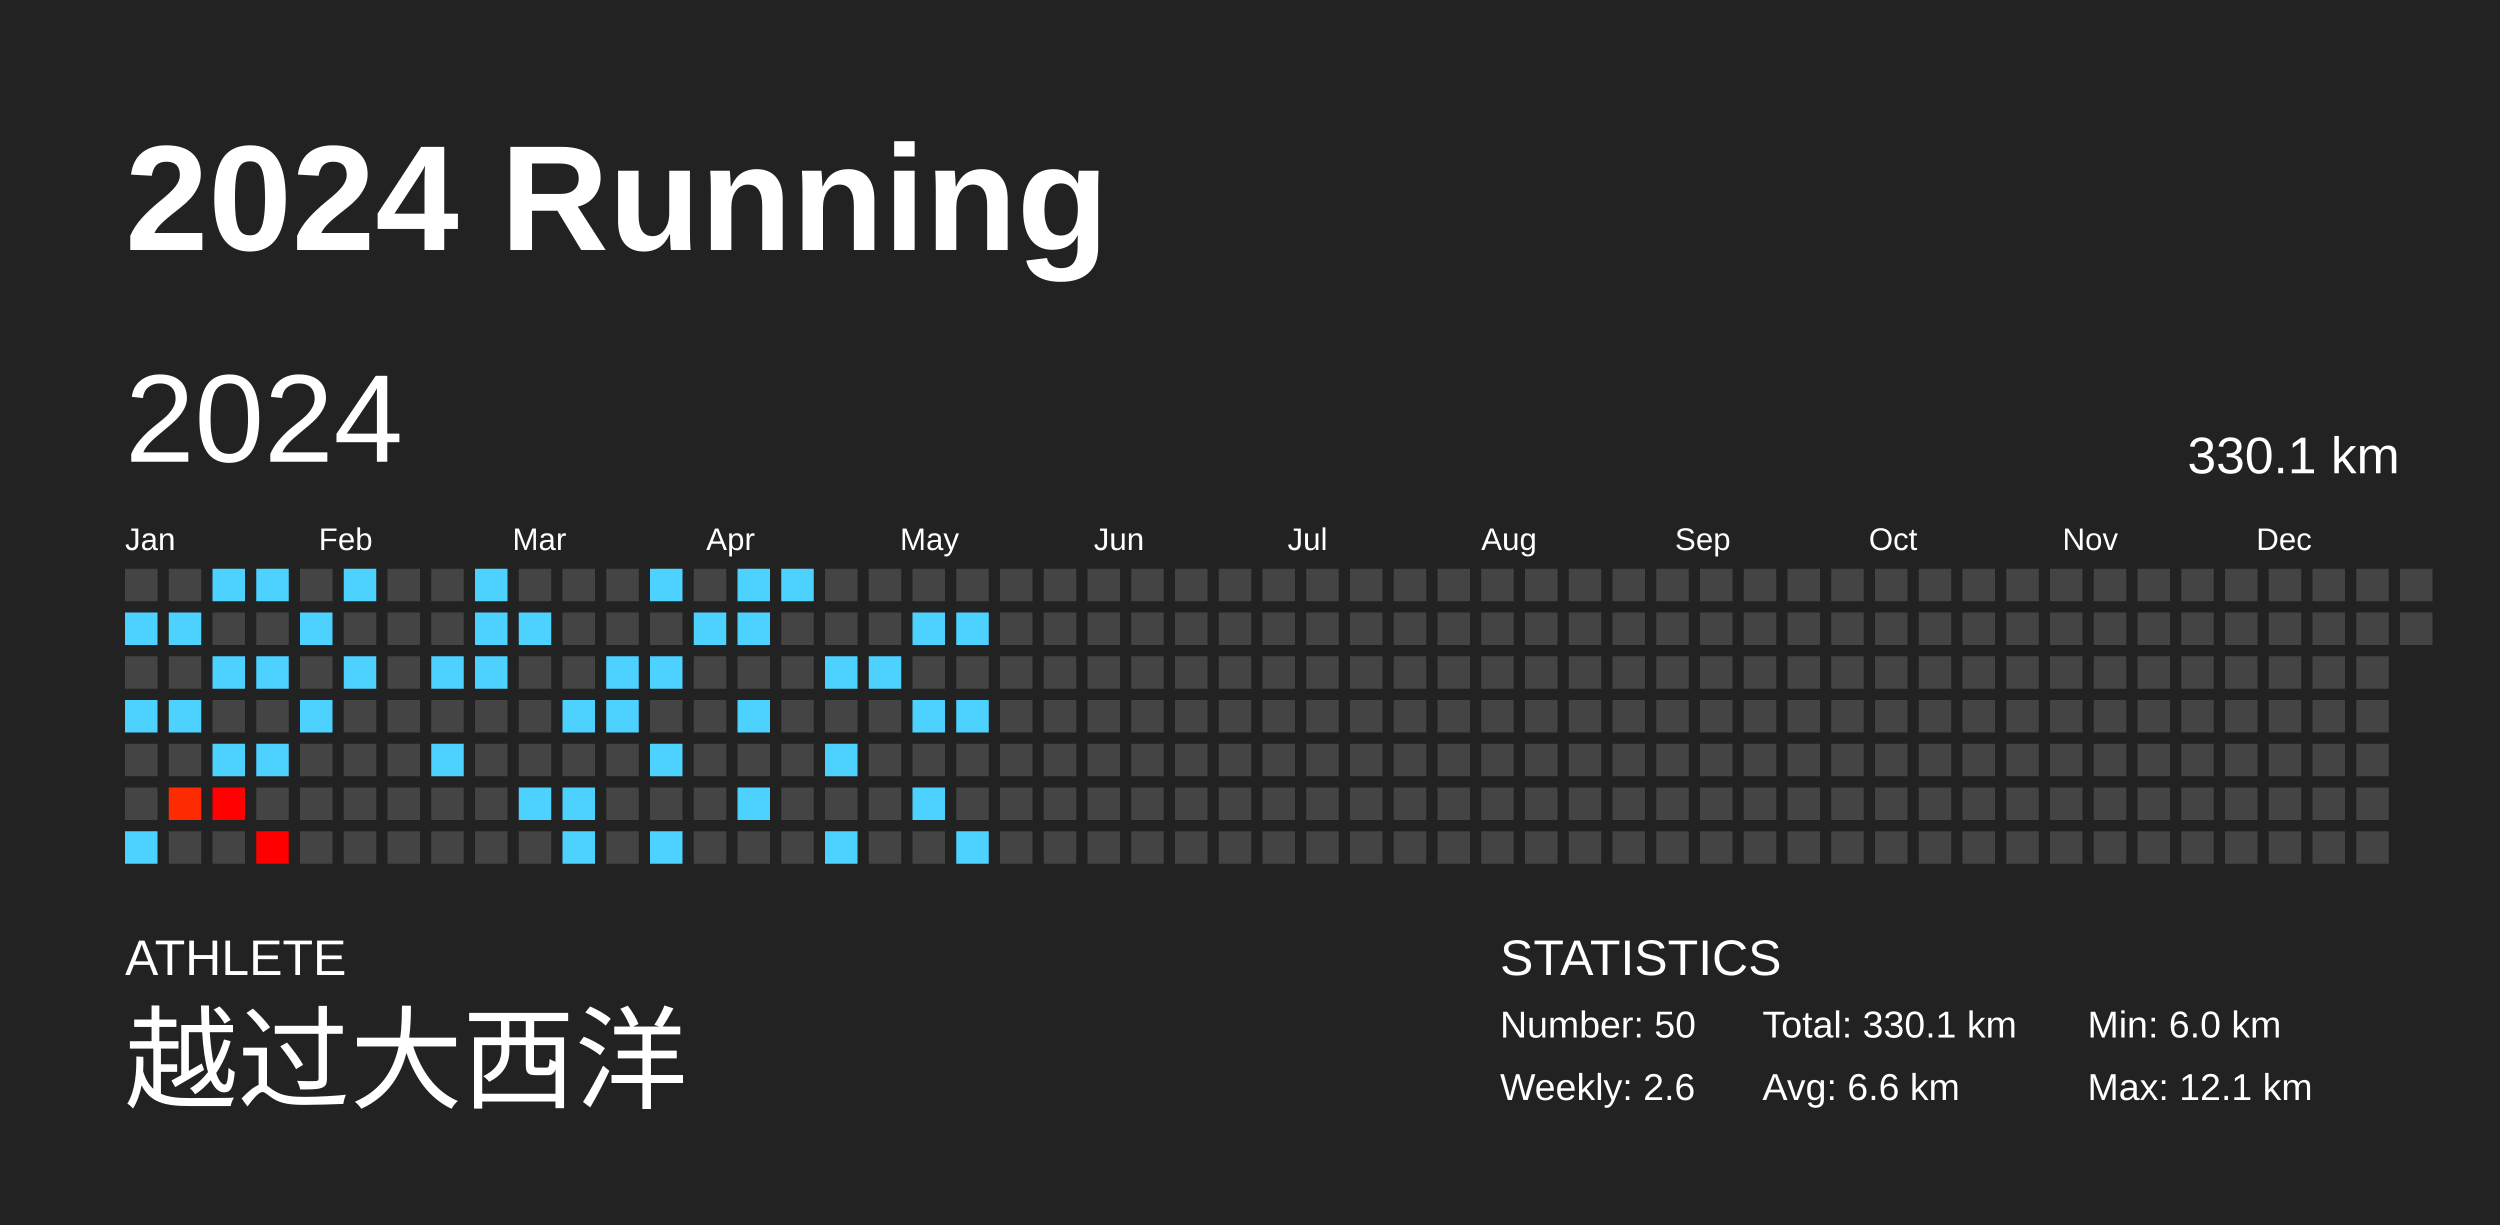
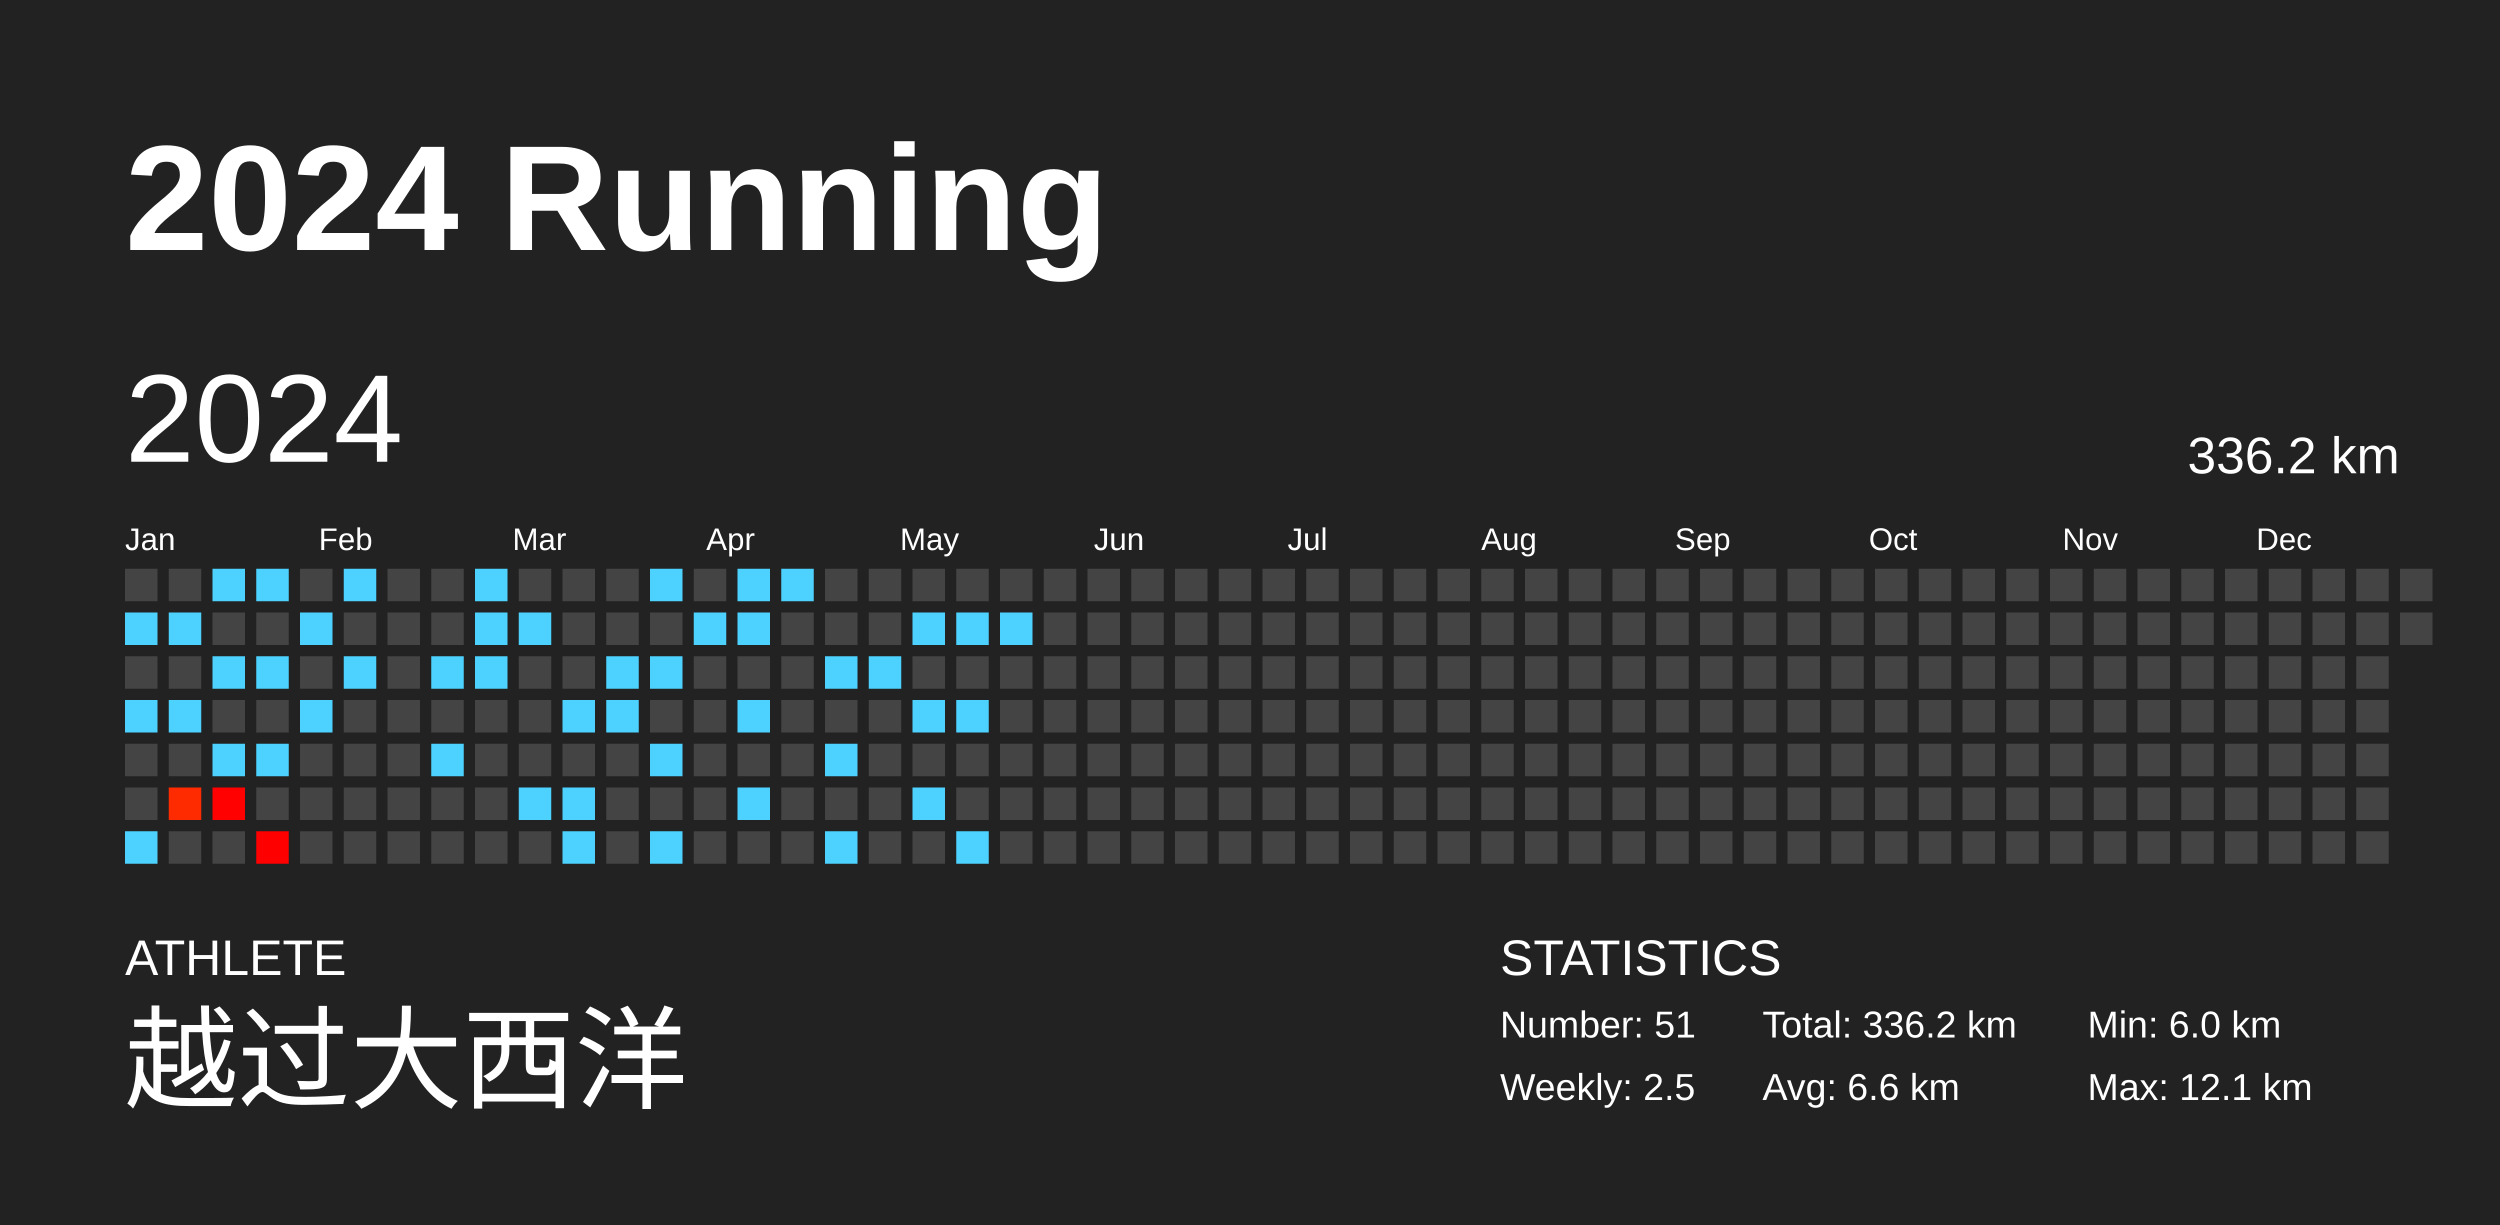
<svg xmlns="http://www.w3.org/2000/svg" baseProfile="full" height="98mm" version="1.1" viewBox="0,0,200,98" width="200mm">
  <defs />
  <rect fill="#222222" height="98" width="200" x="0" y="0" />
  <text fill="#FFFFFF" style="font-size:12px; font-family:Arial; font-weight:bold;" x="10" y="20">2024 Running</text>
  <text fill="#FFFFFF" style="font-size:4px; font-family:Arial" x="10" y="78">ATHLETE</text>
  <text fill="#FFFFFF" style="font-size:9px; font-family:Arial" x="10" y="88">越过大西洋</text>
  <text fill="#FFFFFF" style="font-size:4px; font-family:Arial" x="120" y="78">STATISTICS</text>
-   <text fill="#FFFFFF" style="font-size:3px; font-family:Arial" x="120" y="83">Number: 50</text>
-   <text fill="#FFFFFF" style="font-size:3px; font-family:Arial" x="120" y="88">Weekly: 2.6</text>
-   <text fill="#FFFFFF" style="font-size:3px; font-family:Arial" x="141" y="83">Total: 330.1 km</text>
+   <text fill="#FFFFFF" style="font-size:3px; font-family:Arial" x="120" y="83">Number: 51</text>
+   <text fill="#FFFFFF" style="font-size:3px; font-family:Arial" x="120" y="88">Weekly: 2.5</text>
+   <text fill="#FFFFFF" style="font-size:3px; font-family:Arial" x="141" y="83">Total: 336.2 km</text>
  <text fill="#FFFFFF" style="font-size:3px; font-family:Arial" x="141" y="88">Avg: 6.6 km</text>
  <text fill="#FFFFFF" style="font-size:3px; font-family:Arial" x="167" y="83">Min: 6.0 km</text>
  <text fill="#FFFFFF" style="font-size:3px; font-family:Arial" x="167" y="88">Max: 12.1 km</text>
  <text dominant-baseline="hanging" fill="#FFFFFF" style="font-size:10.0px; font-family:Arial;" x="10" y="30">2024</text>
-   <text dominant-baseline="hanging" fill="#FFFFFF" style="font-size:4.125px; font-family:Arial;" x="175" y="35">330.1 km</text>
+   <text dominant-baseline="hanging" fill="#FFFFFF" style="font-size:4.125px; font-family:Arial;" x="175" y="35">336.2 km</text>
  <text fill="#FFFFFF" style="font-size:2.5px; font-family:Arial" x="10.0" y="44">Jan</text>
  <text fill="#FFFFFF" style="font-size:2.5px; font-family:Arial" x="25.5" y="44">Feb</text>
  <text fill="#FFFFFF" style="font-size:2.5px; font-family:Arial" x="41.0" y="44">Mar</text>
  <text fill="#FFFFFF" style="font-size:2.5px; font-family:Arial" x="56.5" y="44">Apr</text>
  <text fill="#FFFFFF" style="font-size:2.5px; font-family:Arial" x="72.0" y="44">May</text>
  <text fill="#FFFFFF" style="font-size:2.5px; font-family:Arial" x="87.5" y="44">Jun</text>
  <text fill="#FFFFFF" style="font-size:2.5px; font-family:Arial" x="103.0" y="44">Jul</text>
  <text fill="#FFFFFF" style="font-size:2.5px; font-family:Arial" x="118.5" y="44">Aug</text>
  <text fill="#FFFFFF" style="font-size:2.5px; font-family:Arial" x="134.0" y="44">Sep</text>
  <text fill="#FFFFFF" style="font-size:2.5px; font-family:Arial" x="149.5" y="44">Oct</text>
  <text fill="#FFFFFF" style="font-size:2.5px; font-family:Arial" x="165.0" y="44">Nov</text>
  <text fill="#FFFFFF" style="font-size:2.5px; font-family:Arial" x="180.5" y="44">Dec</text>
  <rect fill="#444444" height="2.6" width="2.6" x="10.0" y="45.5" />
  <rect fill="#4dd2ff" height="2.6" width="2.6" x="10.0" y="49.0" />
  <rect fill="#444444" height="2.6" width="2.6" x="10.0" y="52.5" />
  <rect fill="#4dd2ff" height="2.6" width="2.6" x="10.0" y="56.0" />
  <rect fill="#444444" height="2.6" width="2.6" x="10.0" y="59.5" />
  <rect fill="#444444" height="2.6" width="2.6" x="10.0" y="63.0" />
  <rect fill="#4dd2ff" height="2.6" width="2.6" x="10.0" y="66.5" />
  <rect fill="#444444" height="2.6" width="2.6" x="13.5" y="45.5" />
  <rect fill="#4dd2ff" height="2.6" width="2.6" x="13.5" y="49.0" />
  <rect fill="#444444" height="2.6" width="2.6" x="13.5" y="52.5" />
  <rect fill="#4dd2ff" height="2.6" width="2.6" x="13.5" y="56.0" />
  <rect fill="#444444" height="2.6" width="2.6" x="13.5" y="59.5" />
  <rect fill="#ff2b00" height="2.6" width="2.6" x="13.5" y="63.0" />
  <rect fill="#444444" height="2.6" width="2.6" x="13.5" y="66.5" />
  <rect fill="#4dd2ff" height="2.6" width="2.6" x="17.0" y="45.5" />
  <rect fill="#444444" height="2.6" width="2.6" x="17.0" y="49.0" />
  <rect fill="#4dd2ff" height="2.6" width="2.6" x="17.0" y="52.5" />
  <rect fill="#444444" height="2.6" width="2.6" x="17.0" y="56.0" />
  <rect fill="#4dd2ff" height="2.6" width="2.6" x="17.0" y="59.5" />
  <rect fill="#ff0100" height="2.6" width="2.6" x="17.0" y="63.0" />
  <rect fill="#444444" height="2.6" width="2.6" x="17.0" y="66.5" />
  <rect fill="#4dd2ff" height="2.6" width="2.6" x="20.5" y="45.5" />
  <rect fill="#444444" height="2.6" width="2.6" x="20.5" y="49.0" />
  <rect fill="#4dd2ff" height="2.6" width="2.6" x="20.5" y="52.5" />
  <rect fill="#444444" height="2.6" width="2.6" x="20.5" y="56.0" />
  <rect fill="#4dd2ff" height="2.6" width="2.6" x="20.5" y="59.5" />
  <rect fill="#444444" height="2.6" width="2.6" x="20.5" y="63.0" />
  <rect fill="#ff0000" height="2.6" width="2.6" x="20.5" y="66.5" />
  <rect fill="#444444" height="2.6" width="2.6" x="24.0" y="45.5" />
  <rect fill="#4dd2ff" height="2.6" width="2.6" x="24.0" y="49.0" />
  <rect fill="#444444" height="2.6" width="2.6" x="24.0" y="52.5" />
  <rect fill="#4dd2ff" height="2.6" width="2.6" x="24.0" y="56.0" />
  <rect fill="#444444" height="2.6" width="2.6" x="24.0" y="59.5" />
  <rect fill="#444444" height="2.6" width="2.6" x="24.0" y="63.0" />
  <rect fill="#444444" height="2.6" width="2.6" x="24.0" y="66.5" />
  <rect fill="#4dd2ff" height="2.6" width="2.6" x="27.5" y="45.5" />
  <rect fill="#444444" height="2.6" width="2.6" x="27.5" y="49.0" />
  <rect fill="#4dd2ff" height="2.6" width="2.6" x="27.5" y="52.5" />
  <rect fill="#444444" height="2.6" width="2.6" x="27.5" y="56.0" />
  <rect fill="#444444" height="2.6" width="2.6" x="27.5" y="59.5" />
  <rect fill="#444444" height="2.6" width="2.6" x="27.5" y="63.0" />
  <rect fill="#444444" height="2.6" width="2.6" x="27.5" y="66.5" />
  <rect fill="#444444" height="2.6" width="2.6" x="31.0" y="45.5" />
  <rect fill="#444444" height="2.6" width="2.6" x="31.0" y="49.0" />
  <rect fill="#444444" height="2.6" width="2.6" x="31.0" y="52.5" />
  <rect fill="#444444" height="2.6" width="2.6" x="31.0" y="56.0" />
  <rect fill="#444444" height="2.6" width="2.6" x="31.0" y="59.5" />
  <rect fill="#444444" height="2.6" width="2.6" x="31.0" y="63.0" />
  <rect fill="#444444" height="2.6" width="2.6" x="31.0" y="66.5" />
  <rect fill="#444444" height="2.6" width="2.6" x="34.5" y="45.5" />
  <rect fill="#444444" height="2.6" width="2.6" x="34.5" y="49.0" />
  <rect fill="#4dd2ff" height="2.6" width="2.6" x="34.5" y="52.5" />
  <rect fill="#444444" height="2.6" width="2.6" x="34.5" y="56.0" />
  <rect fill="#4dd2ff" height="2.6" width="2.6" x="34.5" y="59.5" />
  <rect fill="#444444" height="2.6" width="2.6" x="34.5" y="63.0" />
  <rect fill="#444444" height="2.6" width="2.6" x="34.5" y="66.5" />
  <rect fill="#4dd2ff" height="2.6" width="2.6" x="38.0" y="45.5" />
  <rect fill="#4dd2ff" height="2.6" width="2.6" x="38.0" y="49.0" />
  <rect fill="#4dd2ff" height="2.6" width="2.6" x="38.0" y="52.5" />
  <rect fill="#444444" height="2.6" width="2.6" x="38.0" y="56.0" />
  <rect fill="#444444" height="2.6" width="2.6" x="38.0" y="59.5" />
  <rect fill="#444444" height="2.6" width="2.6" x="38.0" y="63.0" />
  <rect fill="#444444" height="2.6" width="2.6" x="38.0" y="66.5" />
  <rect fill="#444444" height="2.6" width="2.6" x="41.5" y="45.5" />
  <rect fill="#4dd2ff" height="2.6" width="2.6" x="41.5" y="49.0" />
  <rect fill="#444444" height="2.6" width="2.6" x="41.5" y="52.5" />
  <rect fill="#444444" height="2.6" width="2.6" x="41.5" y="56.0" />
  <rect fill="#444444" height="2.6" width="2.6" x="41.5" y="59.5" />
  <rect fill="#4dd2ff" height="2.6" width="2.6" x="41.5" y="63.0" />
  <rect fill="#444444" height="2.6" width="2.6" x="41.5" y="66.5" />
  <rect fill="#444444" height="2.6" width="2.6" x="45.0" y="45.5" />
  <rect fill="#444444" height="2.6" width="2.6" x="45.0" y="49.0" />
  <rect fill="#444444" height="2.6" width="2.6" x="45.0" y="52.5" />
  <rect fill="#4dd2ff" height="2.6" width="2.6" x="45.0" y="56.0" />
  <rect fill="#444444" height="2.6" width="2.6" x="45.0" y="59.5" />
  <rect fill="#4dd2ff" height="2.6" width="2.6" x="45.0" y="63.0" />
  <rect fill="#4dd2ff" height="2.6" width="2.6" x="45.0" y="66.5" />
  <rect fill="#444444" height="2.6" width="2.6" x="48.5" y="45.5" />
  <rect fill="#444444" height="2.6" width="2.6" x="48.5" y="49.0" />
  <rect fill="#4dd2ff" height="2.6" width="2.6" x="48.5" y="52.5" />
  <rect fill="#4dd2ff" height="2.6" width="2.6" x="48.5" y="56.0" />
  <rect fill="#444444" height="2.6" width="2.6" x="48.5" y="59.5" />
  <rect fill="#444444" height="2.6" width="2.6" x="48.5" y="63.0" />
  <rect fill="#444444" height="2.6" width="2.6" x="48.5" y="66.5" />
  <rect fill="#4dd2ff" height="2.6" width="2.6" x="52.0" y="45.5" />
  <rect fill="#444444" height="2.6" width="2.6" x="52.0" y="49.0" />
  <rect fill="#4dd2ff" height="2.6" width="2.6" x="52.0" y="52.5" />
  <rect fill="#444444" height="2.6" width="2.6" x="52.0" y="56.0" />
  <rect fill="#4dd2ff" height="2.6" width="2.6" x="52.0" y="59.5" />
  <rect fill="#444444" height="2.6" width="2.6" x="52.0" y="63.0" />
  <rect fill="#4dd2ff" height="2.6" width="2.6" x="52.0" y="66.5" />
  <rect fill="#444444" height="2.6" width="2.6" x="55.5" y="45.5" />
  <rect fill="#4dd2ff" height="2.6" width="2.6" x="55.5" y="49.0" />
  <rect fill="#444444" height="2.6" width="2.6" x="55.5" y="52.5" />
  <rect fill="#444444" height="2.6" width="2.6" x="55.5" y="56.0" />
  <rect fill="#444444" height="2.6" width="2.6" x="55.5" y="59.5" />
  <rect fill="#444444" height="2.6" width="2.6" x="55.5" y="63.0" />
  <rect fill="#444444" height="2.6" width="2.6" x="55.5" y="66.5" />
  <rect fill="#4dd2ff" height="2.6" width="2.6" x="59.0" y="45.5" />
  <rect fill="#4dd2ff" height="2.6" width="2.6" x="59.0" y="49.0" />
  <rect fill="#444444" height="2.6" width="2.6" x="59.0" y="52.5" />
  <rect fill="#4dd2ff" height="2.6" width="2.6" x="59.0" y="56.0" />
  <rect fill="#444444" height="2.6" width="2.6" x="59.0" y="59.5" />
  <rect fill="#4dd2ff" height="2.6" width="2.6" x="59.0" y="63.0" />
  <rect fill="#444444" height="2.6" width="2.6" x="59.0" y="66.5" />
  <rect fill="#4dd2ff" height="2.6" width="2.6" x="62.5" y="45.5" />
  <rect fill="#444444" height="2.6" width="2.6" x="62.5" y="49.0" />
  <rect fill="#444444" height="2.6" width="2.6" x="62.5" y="52.5" />
  <rect fill="#444444" height="2.6" width="2.6" x="62.5" y="56.0" />
  <rect fill="#444444" height="2.6" width="2.6" x="62.5" y="59.5" />
  <rect fill="#444444" height="2.6" width="2.6" x="62.5" y="63.0" />
  <rect fill="#444444" height="2.6" width="2.6" x="62.5" y="66.5" />
  <rect fill="#444444" height="2.6" width="2.6" x="66.0" y="45.5" />
  <rect fill="#444444" height="2.6" width="2.6" x="66.0" y="49.0" />
  <rect fill="#4dd2ff" height="2.6" width="2.6" x="66.0" y="52.5" />
  <rect fill="#444444" height="2.6" width="2.6" x="66.0" y="56.0" />
  <rect fill="#4dd2ff" height="2.6" width="2.6" x="66.0" y="59.5" />
  <rect fill="#444444" height="2.6" width="2.6" x="66.0" y="63.0" />
  <rect fill="#4dd2ff" height="2.6" width="2.6" x="66.0" y="66.5" />
  <rect fill="#444444" height="2.6" width="2.6" x="69.5" y="45.5" />
  <rect fill="#444444" height="2.6" width="2.6" x="69.5" y="49.0" />
  <rect fill="#4dd2ff" height="2.6" width="2.6" x="69.5" y="52.5" />
  <rect fill="#444444" height="2.6" width="2.6" x="69.5" y="56.0" />
  <rect fill="#444444" height="2.6" width="2.6" x="69.5" y="59.5" />
  <rect fill="#444444" height="2.6" width="2.6" x="69.5" y="63.0" />
  <rect fill="#444444" height="2.6" width="2.6" x="69.5" y="66.5" />
  <rect fill="#444444" height="2.6" width="2.6" x="73.0" y="45.5" />
  <rect fill="#4dd2ff" height="2.6" width="2.6" x="73.0" y="49.0" />
  <rect fill="#444444" height="2.6" width="2.6" x="73.0" y="52.5" />
  <rect fill="#4dd2ff" height="2.6" width="2.6" x="73.0" y="56.0" />
  <rect fill="#444444" height="2.6" width="2.6" x="73.0" y="59.5" />
  <rect fill="#4dd2ff" height="2.6" width="2.6" x="73.0" y="63.0" />
  <rect fill="#444444" height="2.6" width="2.6" x="73.0" y="66.5" />
  <rect fill="#444444" height="2.6" width="2.6" x="76.5" y="45.5" />
  <rect fill="#4dd2ff" height="2.6" width="2.6" x="76.5" y="49.0" />
  <rect fill="#444444" height="2.6" width="2.6" x="76.5" y="52.5" />
  <rect fill="#4dd2ff" height="2.6" width="2.6" x="76.5" y="56.0" />
  <rect fill="#444444" height="2.6" width="2.6" x="76.5" y="59.5" />
  <rect fill="#444444" height="2.6" width="2.6" x="76.5" y="63.0" />
  <rect fill="#4dd2ff" height="2.6" width="2.6" x="76.5" y="66.5" />
  <rect fill="#444444" height="2.6" width="2.6" x="80.0" y="45.5" />
-   <rect fill="#444444" height="2.6" width="2.6" x="80.0" y="49.0" />
+   <rect fill="#4dd2ff" height="2.6" width="2.6" x="80.0" y="49.0" />
  <rect fill="#444444" height="2.6" width="2.6" x="80.0" y="52.5" />
  <rect fill="#444444" height="2.6" width="2.6" x="80.0" y="56.0" />
  <rect fill="#444444" height="2.6" width="2.6" x="80.0" y="59.5" />
  <rect fill="#444444" height="2.6" width="2.6" x="80.0" y="63.0" />
  <rect fill="#444444" height="2.6" width="2.6" x="80.0" y="66.5" />
  <rect fill="#444444" height="2.6" width="2.6" x="83.5" y="45.5" />
  <rect fill="#444444" height="2.6" width="2.6" x="83.5" y="49.0" />
  <rect fill="#444444" height="2.6" width="2.6" x="83.5" y="52.5" />
  <rect fill="#444444" height="2.6" width="2.6" x="83.5" y="56.0" />
  <rect fill="#444444" height="2.6" width="2.6" x="83.5" y="59.5" />
  <rect fill="#444444" height="2.6" width="2.6" x="83.5" y="63.0" />
  <rect fill="#444444" height="2.6" width="2.6" x="83.5" y="66.5" />
  <rect fill="#444444" height="2.6" width="2.6" x="87.0" y="45.5" />
  <rect fill="#444444" height="2.6" width="2.6" x="87.0" y="49.0" />
  <rect fill="#444444" height="2.6" width="2.6" x="87.0" y="52.5" />
  <rect fill="#444444" height="2.6" width="2.6" x="87.0" y="56.0" />
  <rect fill="#444444" height="2.6" width="2.6" x="87.0" y="59.5" />
  <rect fill="#444444" height="2.6" width="2.6" x="87.0" y="63.0" />
  <rect fill="#444444" height="2.6" width="2.6" x="87.0" y="66.5" />
  <rect fill="#444444" height="2.6" width="2.6" x="90.5" y="45.5" />
  <rect fill="#444444" height="2.6" width="2.6" x="90.5" y="49.0" />
  <rect fill="#444444" height="2.6" width="2.6" x="90.5" y="52.5" />
  <rect fill="#444444" height="2.6" width="2.6" x="90.5" y="56.0" />
  <rect fill="#444444" height="2.6" width="2.6" x="90.5" y="59.5" />
  <rect fill="#444444" height="2.6" width="2.6" x="90.5" y="63.0" />
  <rect fill="#444444" height="2.6" width="2.6" x="90.5" y="66.5" />
  <rect fill="#444444" height="2.6" width="2.6" x="94.0" y="45.5" />
  <rect fill="#444444" height="2.6" width="2.6" x="94.0" y="49.0" />
  <rect fill="#444444" height="2.6" width="2.6" x="94.0" y="52.5" />
  <rect fill="#444444" height="2.6" width="2.6" x="94.0" y="56.0" />
  <rect fill="#444444" height="2.6" width="2.6" x="94.0" y="59.5" />
  <rect fill="#444444" height="2.6" width="2.6" x="94.0" y="63.0" />
  <rect fill="#444444" height="2.6" width="2.6" x="94.0" y="66.5" />
  <rect fill="#444444" height="2.6" width="2.6" x="97.5" y="45.5" />
  <rect fill="#444444" height="2.6" width="2.6" x="97.5" y="49.0" />
  <rect fill="#444444" height="2.6" width="2.6" x="97.5" y="52.5" />
  <rect fill="#444444" height="2.6" width="2.6" x="97.5" y="56.0" />
  <rect fill="#444444" height="2.6" width="2.6" x="97.5" y="59.5" />
  <rect fill="#444444" height="2.6" width="2.6" x="97.5" y="63.0" />
  <rect fill="#444444" height="2.6" width="2.6" x="97.5" y="66.5" />
  <rect fill="#444444" height="2.6" width="2.6" x="101.0" y="45.5" />
  <rect fill="#444444" height="2.6" width="2.6" x="101.0" y="49.0" />
  <rect fill="#444444" height="2.6" width="2.6" x="101.0" y="52.5" />
  <rect fill="#444444" height="2.6" width="2.6" x="101.0" y="56.0" />
  <rect fill="#444444" height="2.6" width="2.6" x="101.0" y="59.5" />
  <rect fill="#444444" height="2.6" width="2.6" x="101.0" y="63.0" />
  <rect fill="#444444" height="2.6" width="2.6" x="101.0" y="66.5" />
  <rect fill="#444444" height="2.6" width="2.6" x="104.5" y="45.5" />
  <rect fill="#444444" height="2.6" width="2.6" x="104.5" y="49.0" />
  <rect fill="#444444" height="2.6" width="2.6" x="104.5" y="52.5" />
  <rect fill="#444444" height="2.6" width="2.6" x="104.5" y="56.0" />
  <rect fill="#444444" height="2.6" width="2.6" x="104.5" y="59.5" />
  <rect fill="#444444" height="2.6" width="2.6" x="104.5" y="63.0" />
  <rect fill="#444444" height="2.6" width="2.6" x="104.5" y="66.5" />
  <rect fill="#444444" height="2.6" width="2.6" x="108.0" y="45.5" />
  <rect fill="#444444" height="2.6" width="2.6" x="108.0" y="49.0" />
  <rect fill="#444444" height="2.6" width="2.6" x="108.0" y="52.5" />
  <rect fill="#444444" height="2.6" width="2.6" x="108.0" y="56.0" />
  <rect fill="#444444" height="2.6" width="2.6" x="108.0" y="59.5" />
  <rect fill="#444444" height="2.6" width="2.6" x="108.0" y="63.0" />
  <rect fill="#444444" height="2.6" width="2.6" x="108.0" y="66.5" />
  <rect fill="#444444" height="2.6" width="2.6" x="111.5" y="45.5" />
  <rect fill="#444444" height="2.6" width="2.6" x="111.5" y="49.0" />
  <rect fill="#444444" height="2.6" width="2.6" x="111.5" y="52.5" />
  <rect fill="#444444" height="2.6" width="2.6" x="111.5" y="56.0" />
  <rect fill="#444444" height="2.6" width="2.6" x="111.5" y="59.5" />
  <rect fill="#444444" height="2.6" width="2.6" x="111.5" y="63.0" />
  <rect fill="#444444" height="2.6" width="2.6" x="111.5" y="66.5" />
  <rect fill="#444444" height="2.6" width="2.6" x="115.0" y="45.5" />
  <rect fill="#444444" height="2.6" width="2.6" x="115.0" y="49.0" />
  <rect fill="#444444" height="2.6" width="2.6" x="115.0" y="52.5" />
  <rect fill="#444444" height="2.6" width="2.6" x="115.0" y="56.0" />
  <rect fill="#444444" height="2.6" width="2.6" x="115.0" y="59.5" />
  <rect fill="#444444" height="2.6" width="2.6" x="115.0" y="63.0" />
  <rect fill="#444444" height="2.6" width="2.6" x="115.0" y="66.5" />
  <rect fill="#444444" height="2.6" width="2.6" x="118.5" y="45.5" />
  <rect fill="#444444" height="2.6" width="2.6" x="118.5" y="49.0" />
  <rect fill="#444444" height="2.6" width="2.6" x="118.5" y="52.5" />
  <rect fill="#444444" height="2.6" width="2.6" x="118.5" y="56.0" />
  <rect fill="#444444" height="2.6" width="2.6" x="118.5" y="59.5" />
  <rect fill="#444444" height="2.6" width="2.6" x="118.5" y="63.0" />
  <rect fill="#444444" height="2.6" width="2.6" x="118.5" y="66.5" />
  <rect fill="#444444" height="2.6" width="2.6" x="122.0" y="45.5" />
  <rect fill="#444444" height="2.6" width="2.6" x="122.0" y="49.0" />
  <rect fill="#444444" height="2.6" width="2.6" x="122.0" y="52.5" />
  <rect fill="#444444" height="2.6" width="2.6" x="122.0" y="56.0" />
  <rect fill="#444444" height="2.6" width="2.6" x="122.0" y="59.5" />
  <rect fill="#444444" height="2.6" width="2.6" x="122.0" y="63.0" />
  <rect fill="#444444" height="2.6" width="2.6" x="122.0" y="66.5" />
  <rect fill="#444444" height="2.6" width="2.6" x="125.5" y="45.5" />
  <rect fill="#444444" height="2.6" width="2.6" x="125.5" y="49.0" />
  <rect fill="#444444" height="2.6" width="2.6" x="125.5" y="52.5" />
  <rect fill="#444444" height="2.6" width="2.6" x="125.5" y="56.0" />
  <rect fill="#444444" height="2.6" width="2.6" x="125.5" y="59.5" />
  <rect fill="#444444" height="2.6" width="2.6" x="125.5" y="63.0" />
  <rect fill="#444444" height="2.6" width="2.6" x="125.5" y="66.5" />
  <rect fill="#444444" height="2.6" width="2.6" x="129.0" y="45.5" />
  <rect fill="#444444" height="2.6" width="2.6" x="129.0" y="49.0" />
  <rect fill="#444444" height="2.6" width="2.6" x="129.0" y="52.5" />
  <rect fill="#444444" height="2.6" width="2.6" x="129.0" y="56.0" />
  <rect fill="#444444" height="2.6" width="2.6" x="129.0" y="59.5" />
  <rect fill="#444444" height="2.6" width="2.6" x="129.0" y="63.0" />
  <rect fill="#444444" height="2.6" width="2.6" x="129.0" y="66.5" />
  <rect fill="#444444" height="2.6" width="2.6" x="132.5" y="45.5" />
  <rect fill="#444444" height="2.6" width="2.6" x="132.5" y="49.0" />
  <rect fill="#444444" height="2.6" width="2.6" x="132.5" y="52.5" />
  <rect fill="#444444" height="2.6" width="2.6" x="132.5" y="56.0" />
  <rect fill="#444444" height="2.6" width="2.6" x="132.5" y="59.5" />
  <rect fill="#444444" height="2.6" width="2.6" x="132.5" y="63.0" />
  <rect fill="#444444" height="2.6" width="2.6" x="132.5" y="66.5" />
  <rect fill="#444444" height="2.6" width="2.6" x="136.0" y="45.5" />
  <rect fill="#444444" height="2.6" width="2.6" x="136.0" y="49.0" />
  <rect fill="#444444" height="2.6" width="2.6" x="136.0" y="52.5" />
  <rect fill="#444444" height="2.6" width="2.6" x="136.0" y="56.0" />
  <rect fill="#444444" height="2.6" width="2.6" x="136.0" y="59.5" />
  <rect fill="#444444" height="2.6" width="2.6" x="136.0" y="63.0" />
  <rect fill="#444444" height="2.6" width="2.6" x="136.0" y="66.5" />
  <rect fill="#444444" height="2.6" width="2.6" x="139.5" y="45.5" />
  <rect fill="#444444" height="2.6" width="2.6" x="139.5" y="49.0" />
  <rect fill="#444444" height="2.6" width="2.6" x="139.5" y="52.5" />
  <rect fill="#444444" height="2.6" width="2.6" x="139.5" y="56.0" />
  <rect fill="#444444" height="2.6" width="2.6" x="139.5" y="59.5" />
  <rect fill="#444444" height="2.6" width="2.6" x="139.5" y="63.0" />
  <rect fill="#444444" height="2.6" width="2.6" x="139.5" y="66.5" />
  <rect fill="#444444" height="2.6" width="2.6" x="143.0" y="45.5" />
  <rect fill="#444444" height="2.6" width="2.6" x="143.0" y="49.0" />
  <rect fill="#444444" height="2.6" width="2.6" x="143.0" y="52.5" />
  <rect fill="#444444" height="2.6" width="2.6" x="143.0" y="56.0" />
  <rect fill="#444444" height="2.6" width="2.6" x="143.0" y="59.5" />
  <rect fill="#444444" height="2.6" width="2.6" x="143.0" y="63.0" />
  <rect fill="#444444" height="2.6" width="2.6" x="143.0" y="66.5" />
  <rect fill="#444444" height="2.6" width="2.6" x="146.5" y="45.5" />
  <rect fill="#444444" height="2.6" width="2.6" x="146.5" y="49.0" />
  <rect fill="#444444" height="2.6" width="2.6" x="146.5" y="52.5" />
  <rect fill="#444444" height="2.6" width="2.6" x="146.5" y="56.0" />
  <rect fill="#444444" height="2.6" width="2.6" x="146.5" y="59.5" />
  <rect fill="#444444" height="2.6" width="2.6" x="146.5" y="63.0" />
  <rect fill="#444444" height="2.6" width="2.6" x="146.5" y="66.5" />
  <rect fill="#444444" height="2.6" width="2.6" x="150.0" y="45.5" />
  <rect fill="#444444" height="2.6" width="2.6" x="150.0" y="49.0" />
  <rect fill="#444444" height="2.6" width="2.6" x="150.0" y="52.5" />
  <rect fill="#444444" height="2.6" width="2.6" x="150.0" y="56.0" />
  <rect fill="#444444" height="2.6" width="2.6" x="150.0" y="59.5" />
  <rect fill="#444444" height="2.6" width="2.6" x="150.0" y="63.0" />
  <rect fill="#444444" height="2.6" width="2.6" x="150.0" y="66.5" />
  <rect fill="#444444" height="2.6" width="2.6" x="153.5" y="45.5" />
  <rect fill="#444444" height="2.6" width="2.6" x="153.5" y="49.0" />
  <rect fill="#444444" height="2.6" width="2.6" x="153.5" y="52.5" />
  <rect fill="#444444" height="2.6" width="2.6" x="153.5" y="56.0" />
  <rect fill="#444444" height="2.6" width="2.6" x="153.5" y="59.5" />
  <rect fill="#444444" height="2.6" width="2.6" x="153.5" y="63.0" />
  <rect fill="#444444" height="2.6" width="2.6" x="153.5" y="66.5" />
  <rect fill="#444444" height="2.6" width="2.6" x="157.0" y="45.5" />
  <rect fill="#444444" height="2.6" width="2.6" x="157.0" y="49.0" />
  <rect fill="#444444" height="2.6" width="2.6" x="157.0" y="52.5" />
  <rect fill="#444444" height="2.6" width="2.6" x="157.0" y="56.0" />
  <rect fill="#444444" height="2.6" width="2.6" x="157.0" y="59.5" />
  <rect fill="#444444" height="2.6" width="2.6" x="157.0" y="63.0" />
  <rect fill="#444444" height="2.6" width="2.6" x="157.0" y="66.5" />
  <rect fill="#444444" height="2.6" width="2.6" x="160.5" y="45.5" />
  <rect fill="#444444" height="2.6" width="2.6" x="160.5" y="49.0" />
  <rect fill="#444444" height="2.6" width="2.6" x="160.5" y="52.5" />
  <rect fill="#444444" height="2.6" width="2.6" x="160.5" y="56.0" />
  <rect fill="#444444" height="2.6" width="2.6" x="160.5" y="59.5" />
  <rect fill="#444444" height="2.6" width="2.6" x="160.5" y="63.0" />
  <rect fill="#444444" height="2.6" width="2.6" x="160.5" y="66.5" />
  <rect fill="#444444" height="2.6" width="2.6" x="164.0" y="45.5" />
  <rect fill="#444444" height="2.6" width="2.6" x="164.0" y="49.0" />
  <rect fill="#444444" height="2.6" width="2.6" x="164.0" y="52.5" />
  <rect fill="#444444" height="2.6" width="2.6" x="164.0" y="56.0" />
  <rect fill="#444444" height="2.6" width="2.6" x="164.0" y="59.5" />
  <rect fill="#444444" height="2.6" width="2.6" x="164.0" y="63.0" />
  <rect fill="#444444" height="2.6" width="2.6" x="164.0" y="66.5" />
  <rect fill="#444444" height="2.6" width="2.6" x="167.5" y="45.5" />
  <rect fill="#444444" height="2.6" width="2.6" x="167.5" y="49.0" />
  <rect fill="#444444" height="2.6" width="2.6" x="167.5" y="52.5" />
  <rect fill="#444444" height="2.6" width="2.6" x="167.5" y="56.0" />
  <rect fill="#444444" height="2.6" width="2.6" x="167.5" y="59.5" />
  <rect fill="#444444" height="2.6" width="2.6" x="167.5" y="63.0" />
  <rect fill="#444444" height="2.6" width="2.6" x="167.5" y="66.5" />
  <rect fill="#444444" height="2.6" width="2.6" x="171.0" y="45.5" />
  <rect fill="#444444" height="2.6" width="2.6" x="171.0" y="49.0" />
  <rect fill="#444444" height="2.6" width="2.6" x="171.0" y="52.5" />
  <rect fill="#444444" height="2.6" width="2.6" x="171.0" y="56.0" />
  <rect fill="#444444" height="2.6" width="2.6" x="171.0" y="59.5" />
  <rect fill="#444444" height="2.6" width="2.6" x="171.0" y="63.0" />
  <rect fill="#444444" height="2.6" width="2.6" x="171.0" y="66.5" />
  <rect fill="#444444" height="2.6" width="2.6" x="174.5" y="45.5" />
  <rect fill="#444444" height="2.6" width="2.6" x="174.5" y="49.0" />
  <rect fill="#444444" height="2.6" width="2.6" x="174.5" y="52.5" />
  <rect fill="#444444" height="2.6" width="2.6" x="174.5" y="56.0" />
  <rect fill="#444444" height="2.6" width="2.6" x="174.5" y="59.5" />
  <rect fill="#444444" height="2.6" width="2.6" x="174.5" y="63.0" />
  <rect fill="#444444" height="2.6" width="2.6" x="174.5" y="66.5" />
  <rect fill="#444444" height="2.6" width="2.6" x="178.0" y="45.5" />
  <rect fill="#444444" height="2.6" width="2.6" x="178.0" y="49.0" />
  <rect fill="#444444" height="2.6" width="2.6" x="178.0" y="52.5" />
  <rect fill="#444444" height="2.6" width="2.6" x="178.0" y="56.0" />
  <rect fill="#444444" height="2.6" width="2.6" x="178.0" y="59.5" />
  <rect fill="#444444" height="2.6" width="2.6" x="178.0" y="63.0" />
  <rect fill="#444444" height="2.6" width="2.6" x="178.0" y="66.5" />
  <rect fill="#444444" height="2.6" width="2.6" x="181.5" y="45.5" />
  <rect fill="#444444" height="2.6" width="2.6" x="181.5" y="49.0" />
  <rect fill="#444444" height="2.6" width="2.6" x="181.5" y="52.5" />
  <rect fill="#444444" height="2.6" width="2.6" x="181.5" y="56.0" />
  <rect fill="#444444" height="2.6" width="2.6" x="181.5" y="59.5" />
  <rect fill="#444444" height="2.6" width="2.6" x="181.5" y="63.0" />
  <rect fill="#444444" height="2.6" width="2.6" x="181.5" y="66.5" />
  <rect fill="#444444" height="2.6" width="2.6" x="185.0" y="45.5" />
  <rect fill="#444444" height="2.6" width="2.6" x="185.0" y="49.0" />
  <rect fill="#444444" height="2.6" width="2.6" x="185.0" y="52.5" />
  <rect fill="#444444" height="2.6" width="2.6" x="185.0" y="56.0" />
  <rect fill="#444444" height="2.6" width="2.6" x="185.0" y="59.5" />
  <rect fill="#444444" height="2.6" width="2.6" x="185.0" y="63.0" />
  <rect fill="#444444" height="2.6" width="2.6" x="185.0" y="66.5" />
  <rect fill="#444444" height="2.6" width="2.6" x="188.5" y="45.5" />
  <rect fill="#444444" height="2.6" width="2.6" x="188.5" y="49.0" />
  <rect fill="#444444" height="2.6" width="2.6" x="188.5" y="52.5" />
  <rect fill="#444444" height="2.6" width="2.6" x="188.5" y="56.0" />
  <rect fill="#444444" height="2.6" width="2.6" x="188.5" y="59.5" />
  <rect fill="#444444" height="2.6" width="2.6" x="188.5" y="63.0" />
  <rect fill="#444444" height="2.6" width="2.6" x="188.5" y="66.5" />
  <rect fill="#444444" height="2.6" width="2.6" x="192.0" y="45.5" />
  <rect fill="#444444" height="2.6" width="2.6" x="192.0" y="49.0" />
</svg>
